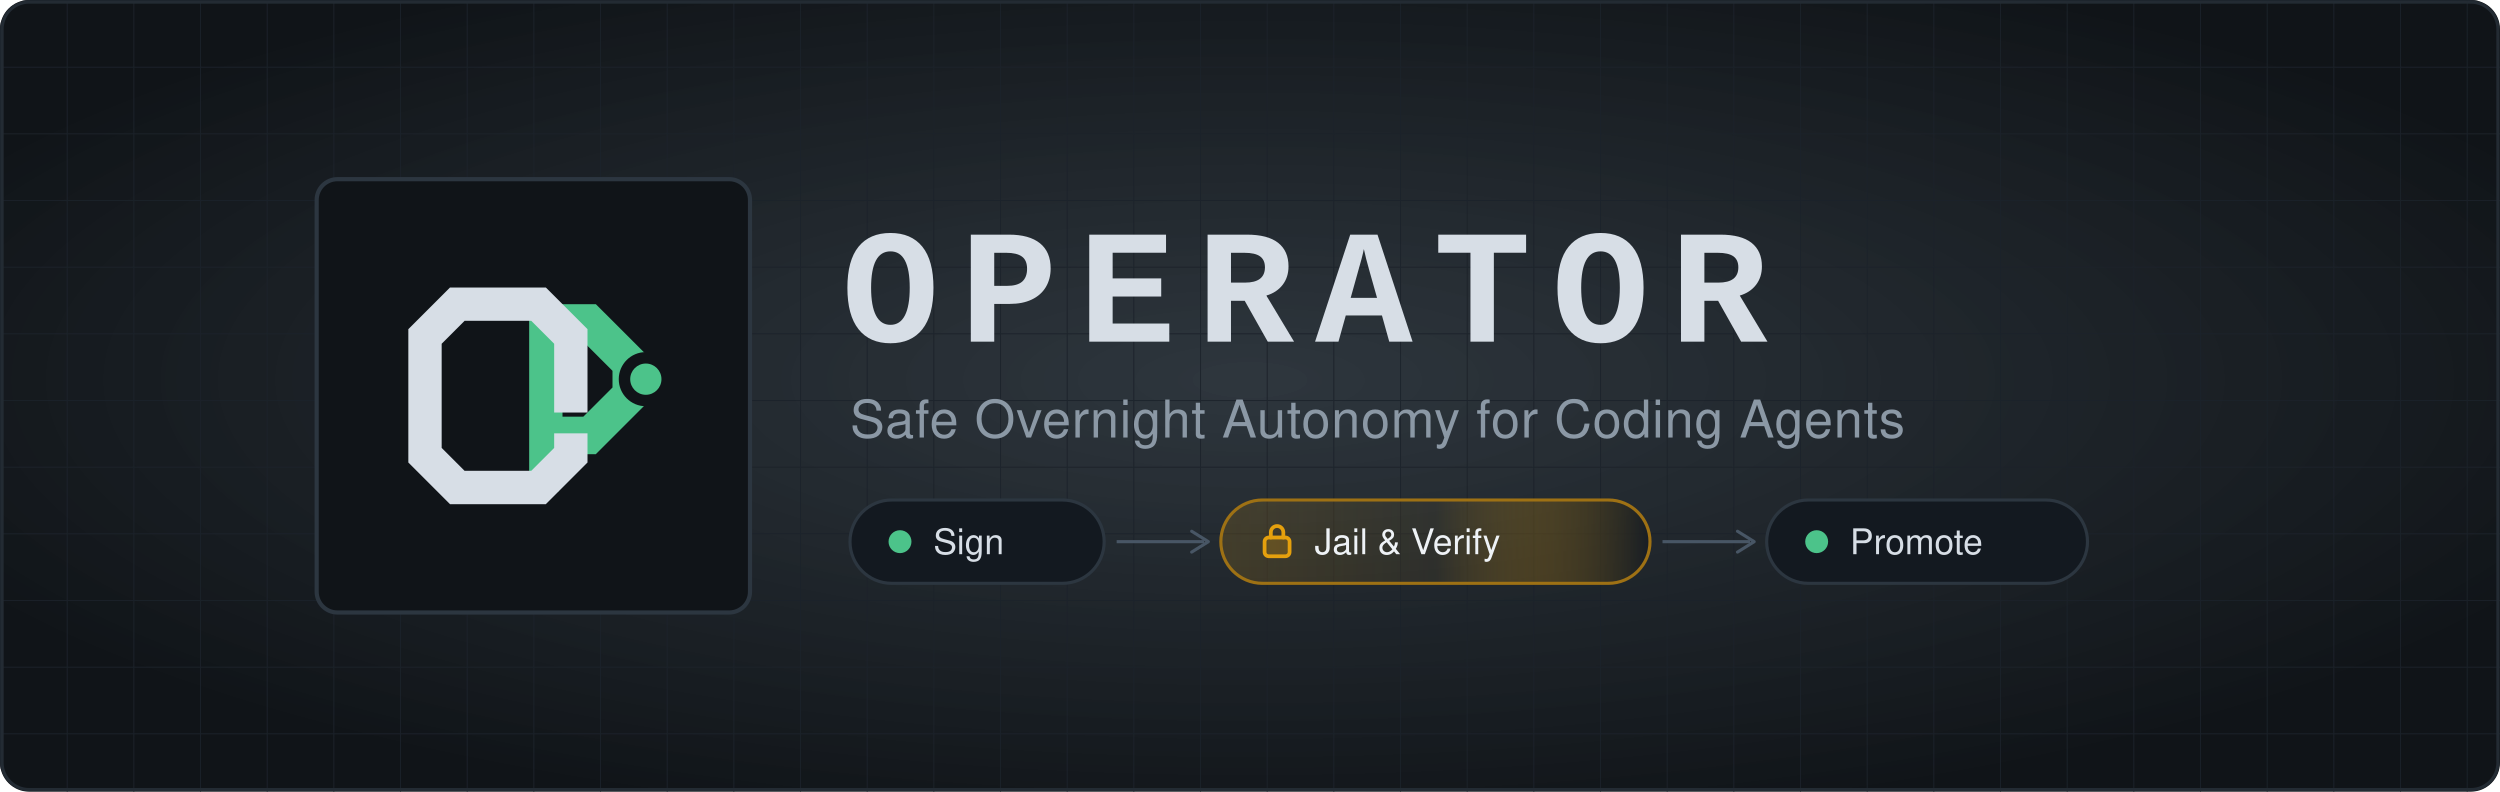
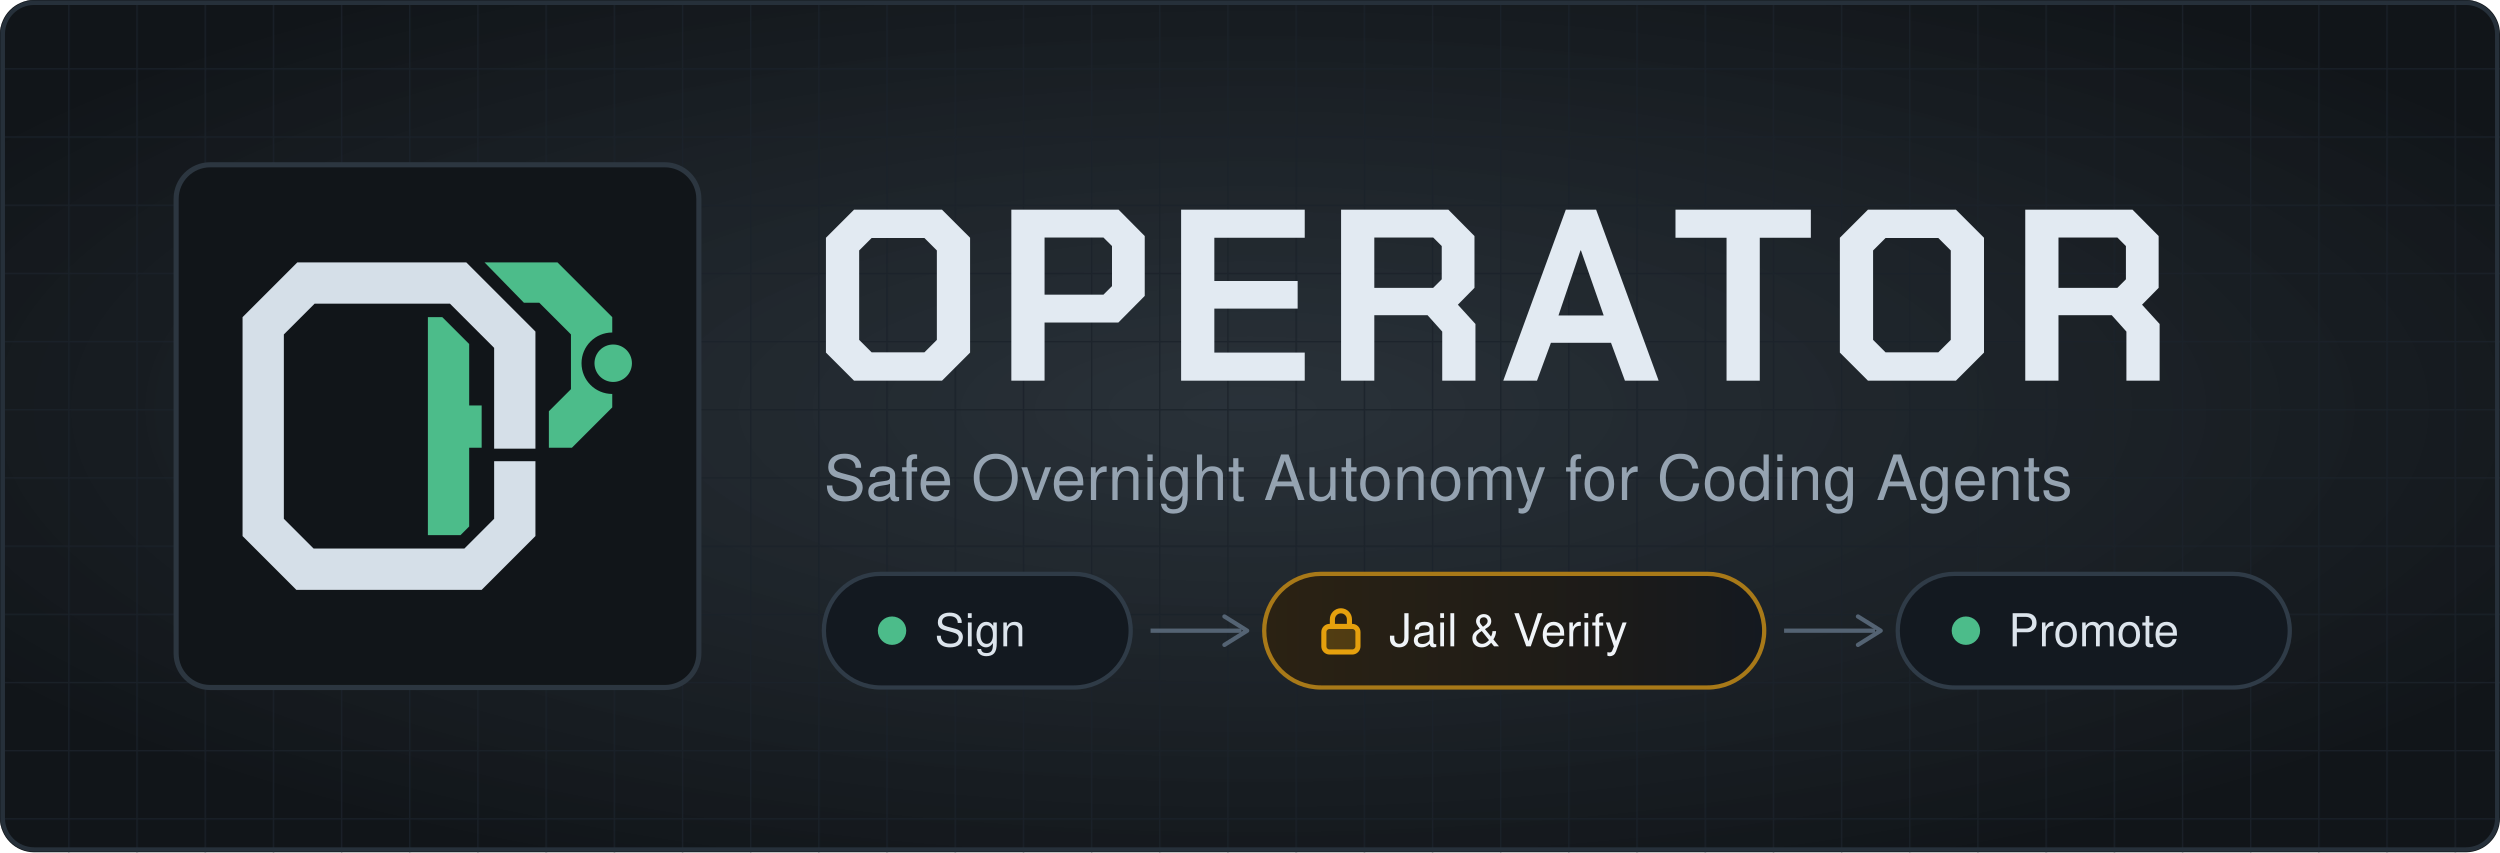
- <svg xmlns="http://www.w3.org/2000/svg" viewBox="0 0 1200 380" width="1200" height="380" role="img" aria-label="OPERATOR — Safe Overnight Autonomy for Coding Agents">
+ <svg xmlns="http://www.w3.org/2000/svg" viewBox="0 0 880 300" width="880" height="300" role="img" aria-label="OPERATOR — Safe Overnight Autonomy for Coding Agents">
  <defs>
-     <pattern id="grid" width="32" height="32" patternUnits="userSpaceOnUse">
-       <path d="M 32 0 L 0 0 0 32" fill="none" stroke="#1b222a" stroke-width="1" />
+     <pattern id="grid" width="24" height="24" patternUnits="userSpaceOnUse">
+       <path d="M 24 0 L 0 0 0 24" fill="none" stroke="#1b222a" stroke-width="1" />
    </pattern>
-     <radialGradient id="glow" cx="50%" cy="48%" r="58%">
-       <stop offset="0%" stop-color="#172028" stop-opacity="0.9" />
-       <stop offset="100%" stop-color="#101418" stop-opacity="1" />
+     <radialGradient id="glow" cx="50%" cy="48%" r="60%">
+       <stop offset="0%" stop-color="#172028" stop-opacity="0.92" />
+       <stop offset="100%" stop-color="#111519" stop-opacity="1" />
    </radialGradient>
    <linearGradient id="amberPill" x1="0%" y1="0%" x2="100%" y2="0%">
-       <stop offset="0%" stop-color="#e5a00d" stop-opacity="0.16" />
-       <stop offset="50%" stop-color="#e5a00d" stop-opacity="0.06" />
-       <stop offset="100%" stop-color="#151b22" stop-opacity="0.8" />
+       <stop offset="0%" stop-color="#2b2213" />
+       <stop offset="65%" stop-color="#1d1b18" />
+       <stop offset="100%" stop-color="#141920" />
    </linearGradient>
  </defs>
-   <rect width="1200" height="380" rx="14" fill="url(#glow)" />
-   <rect width="1200" height="380" rx="14" fill="url(#grid)" opacity="0.85" />
-   <rect x="1" y="1" width="1198" height="378" rx="13" fill="none" stroke="#232b33" stroke-width="1.5" />
-   <g transform="translate(152, 86)">
-     <rect width="208" height="208" rx="10" fill="#101418" stroke="#2c3640" stroke-width="2" />
-     <g transform="translate(-24, -24)">
-       <path d="M126 84 H158 L184 110 V130 L158 156 H140 V174 H126 Z M142 102 V138 H152 L166 124 V116 L152 102 Z" fill="#4cc38a" fill-rule="evenodd" />
-       <circle cx="182" cy="120" r="13" fill="#101418" />
-       <circle cx="182" cy="120" r="7.5" fill="#4cc38a" />
-       <path d="M88 76 H134 L154 96 V136 H138 V103 L127 92 H95 L84 103 V153 L95 164 H127 L138 153 V146 H154 V160 L134 180 H88 L68 160 V96 Z" fill="#d7dee6" />
-     </g>
+   <rect width="880" height="300" rx="12" fill="url(#glow)" />
+   <rect width="880" height="300" rx="12" fill="url(#grid)" opacity="0.85" />
+   <rect x="1" y="1" width="878" height="298" rx="11" fill="none" stroke="#26303a" stroke-width="1.5" />
+   <rect x="62" y="58" width="184" height="184" rx="12" fill="#111519" stroke="#2c3640" stroke-width="1.8" />
+   <g transform="translate(-22.44,-22.89) scale(0.338)">
+     <path d="M512 398 H527 L555 426 V490 H568 V534 H555 V616 L546 625 H512 Z" fill="#4cbc8a" />
+     <path d="M571 341 H647 L704 398 V414 A32 32 0 0 0 704 478 V492 L662 534 H638 V496 L661 473 V416 L628 383 H612 Z" fill="#4cbc8a" />
+     <circle cx="705" cy="446" r="19.5" fill="#4cbc8a" />
+     <path d="M376 341 H552 L624 413 V535 H581 V430 L535 384 H394 L362 416 V608 L393 639 H550 L581 608 V548 H624 V626 L568 682 H375 L319 626 V398 Z" fill="#d5dfe8" />
  </g>
-   <text x="404" y="164" fill="#d7dee6" font-family="ui-monospace, 'SFMono-Regular', Menlo, Consolas, 'Liberation Mono', monospace" font-size="78" font-weight="800" letter-spacing="10">OPERATOR</text>
-   <text x="408" y="210" fill="#8b98a5" font-family="-apple-system, BlinkMacSystemFont, 'Segoe UI', Helvetica, Arial, sans-serif" font-size="25" font-weight="500" letter-spacing="0.4">Safe Overnight Autonomy for Coding Agents</text>
-   <g transform="translate(408, 240)" font-family="-apple-system, BlinkMacSystemFont, 'Segoe UI', Helvetica, Arial, sans-serif" font-size="17" font-weight="500">
-     <rect x="0" y="0" width="122" height="40" rx="20" fill="#131920" stroke="#2c3640" stroke-width="1.5" />
-     <circle cx="24" cy="20" r="5.5" fill="#4cc38a" />
-     <text x="40" y="26" fill="#d7dee6">Sign</text>
-     <line x1="128" y1="20" x2="170" y2="20" stroke="#485665" stroke-width="1.5" />
-     <path d="M164 15 L172 20 L164 25" fill="none" stroke="#485665" stroke-width="1.5" stroke-linecap="round" stroke-linejoin="round" />
-     <rect x="178" y="0" width="206" height="40" rx="20" fill="url(#amberPill)" stroke="#9e7114" stroke-width="1.5" />
-     <g transform="translate(198, 11)" fill="none" stroke="#e5a00d" stroke-width="1.8" stroke-linecap="round" stroke-linejoin="round">
+   <g fill="#e2eaf2" aria-hidden="true">
+     <path d="M55 115V585L170 700H530L645 585V115L530 0H170ZM458 116 509 167V533L458 584H242L191 533V167L242 116Z" transform="translate(286.00,134.00) scale(0.086,-0.086)" />
+     <path d="M65 700H504L611 592V347L503 238H201V0H65ZM442 352 477 387V551L442 586H201V352Z" transform="translate(350.40,134.00) scale(0.086,-0.086)" />
+     <path d="M65 700H571V585H201V408H542V295H201V115H571V0H65Z" transform="translate(410.16,134.00) scale(0.086,-0.086)" />
+     <path d="M615 232V0H479V201L419 268H201V0H65V700H504L611 592V380L543 311ZM201 380H442L477 415V551L442 586H201Z" transform="translate(466.47,134.00) scale(0.086,-0.086)" />
+     <path d="M261 700H385L641 0H503L446 155H200L143 0H5ZM416 267 323 533H321L231 267Z" transform="translate(528.72,134.00) scale(0.086,-0.086)" />
+     <path d="M224 585H15V700H569V585H360V0H224Z" transform="translate(588.48,134.00) scale(0.086,-0.086)" />
+     <path d="M55 115V585L170 700H530L645 585V115L530 0H170ZM458 116 509 167V533L458 584H242L191 533V167L242 116Z" transform="translate(642.90,134.00) scale(0.086,-0.086)" />
+     <path d="M615 232V0H479V201L419 268H201V0H65V700H504L611 592V380L543 311ZM201 380H442L477 415V551L442 586H201Z" transform="translate(707.30,134.00) scale(0.086,-0.086)" />
+   </g>
+   <text x="290" y="176" fill="#95a3b1" font-family="-apple-system, BlinkMacSystemFont, 'Segoe UI', Helvetica, Arial, sans-serif" font-size="22" font-weight="500" letter-spacing="0.2">Safe Overnight Autonomy for Coding Agents</text>
+   <g transform="translate(290, 202)" font-family="-apple-system, BlinkMacSystemFont, 'Segoe UI', Helvetica, Arial, sans-serif" font-size="16" font-weight="500">
+     <rect x="0" y="0" width="108" height="40" rx="20" fill="#131920" stroke="#2f3b47" stroke-width="1.5" />
+     <circle cx="24" cy="20" r="5" fill="#4cbc8a" />
+     <text x="39" y="25.5" fill="#dce4ec">Sign</text>
+     <line x1="115" y1="20" x2="147" y2="20" stroke="#546373" stroke-width="1.5" />
+     <path d="M141 15 L149 20 L141 25" fill="none" stroke="#546373" stroke-width="1.5" stroke-linecap="round" stroke-linejoin="round" />
+     <rect x="155" y="0" width="176" height="40" rx="20" fill="url(#amberPill)" stroke="#a87918" stroke-width="1.5" />
+     <g transform="translate(175, 11.5)" fill="none" stroke="#e5a00d" stroke-width="1.8" stroke-linecap="round" stroke-linejoin="round">
      <rect x="1" y="7" width="12" height="9" rx="2" fill="#e5a00d" fill-opacity="0.22" />
      <path d="M4 7 V4.5 A3 3 0 0 1 10 4.5 V7" />
    </g>
-     <text x="223" y="26" fill="#eef2f6">Jail &amp; Verify</text>
-     <line x1="390" y1="20" x2="432" y2="20" stroke="#485665" stroke-width="1.5" />
-     <path d="M426 15 L434 20 L426 25" fill="none" stroke="#485665" stroke-width="1.5" stroke-linecap="round" stroke-linejoin="round" />
-     <rect x="440" y="0" width="154" height="40" rx="20" fill="#131920" stroke="#2c3640" stroke-width="1.5" />
-     <circle cx="464" cy="20" r="5.5" fill="#4cc38a" />
-     <text x="480" y="26" fill="#d7dee6">Promote</text>
+     <text x="199" y="25.5" fill="#f0f4f8">Jail &amp; Verify</text>
+     <line x1="338" y1="20" x2="370" y2="20" stroke="#546373" stroke-width="1.5" />
+     <path d="M364 15 L372 20 L364 25" fill="none" stroke="#546373" stroke-width="1.5" stroke-linecap="round" stroke-linejoin="round" />
+     <rect x="378" y="0" width="138" height="40" rx="20" fill="#131920" stroke="#2f3b47" stroke-width="1.5" />
+     <circle cx="402" cy="20" r="5" fill="#4cbc8a" />
+     <text x="417" y="25.5" fill="#dce4ec">Promote</text>
  </g>
</svg>
